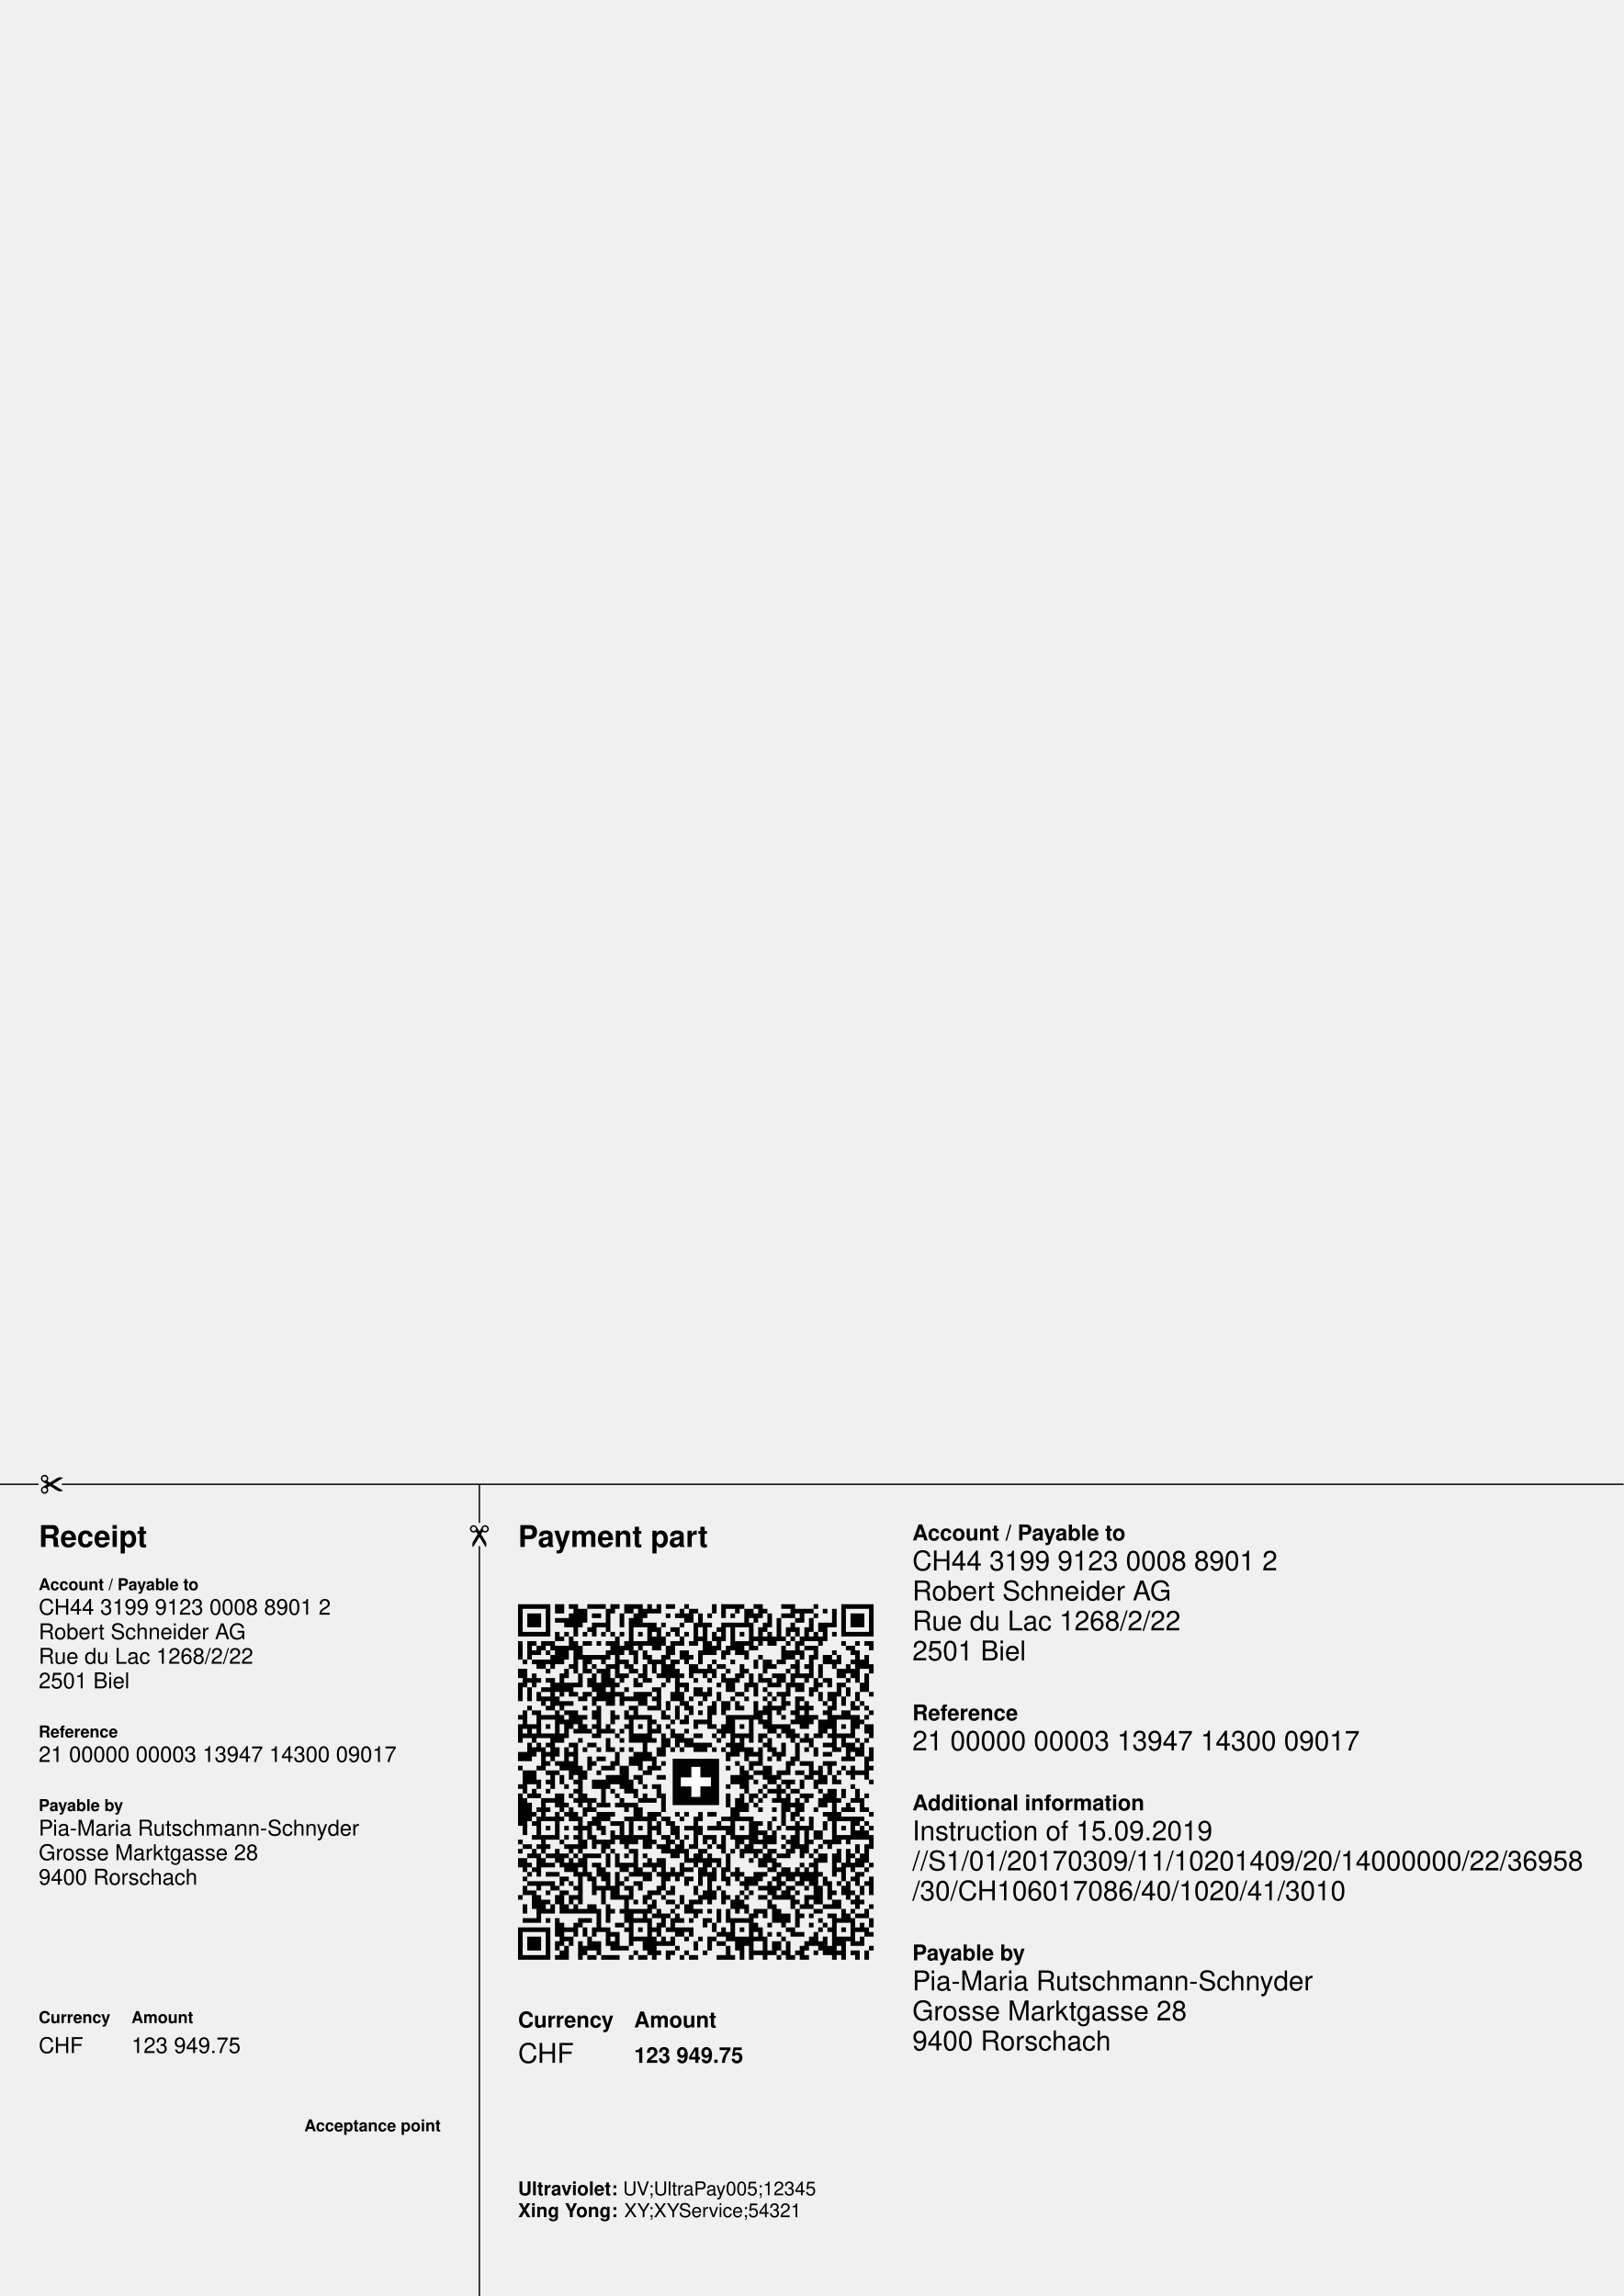
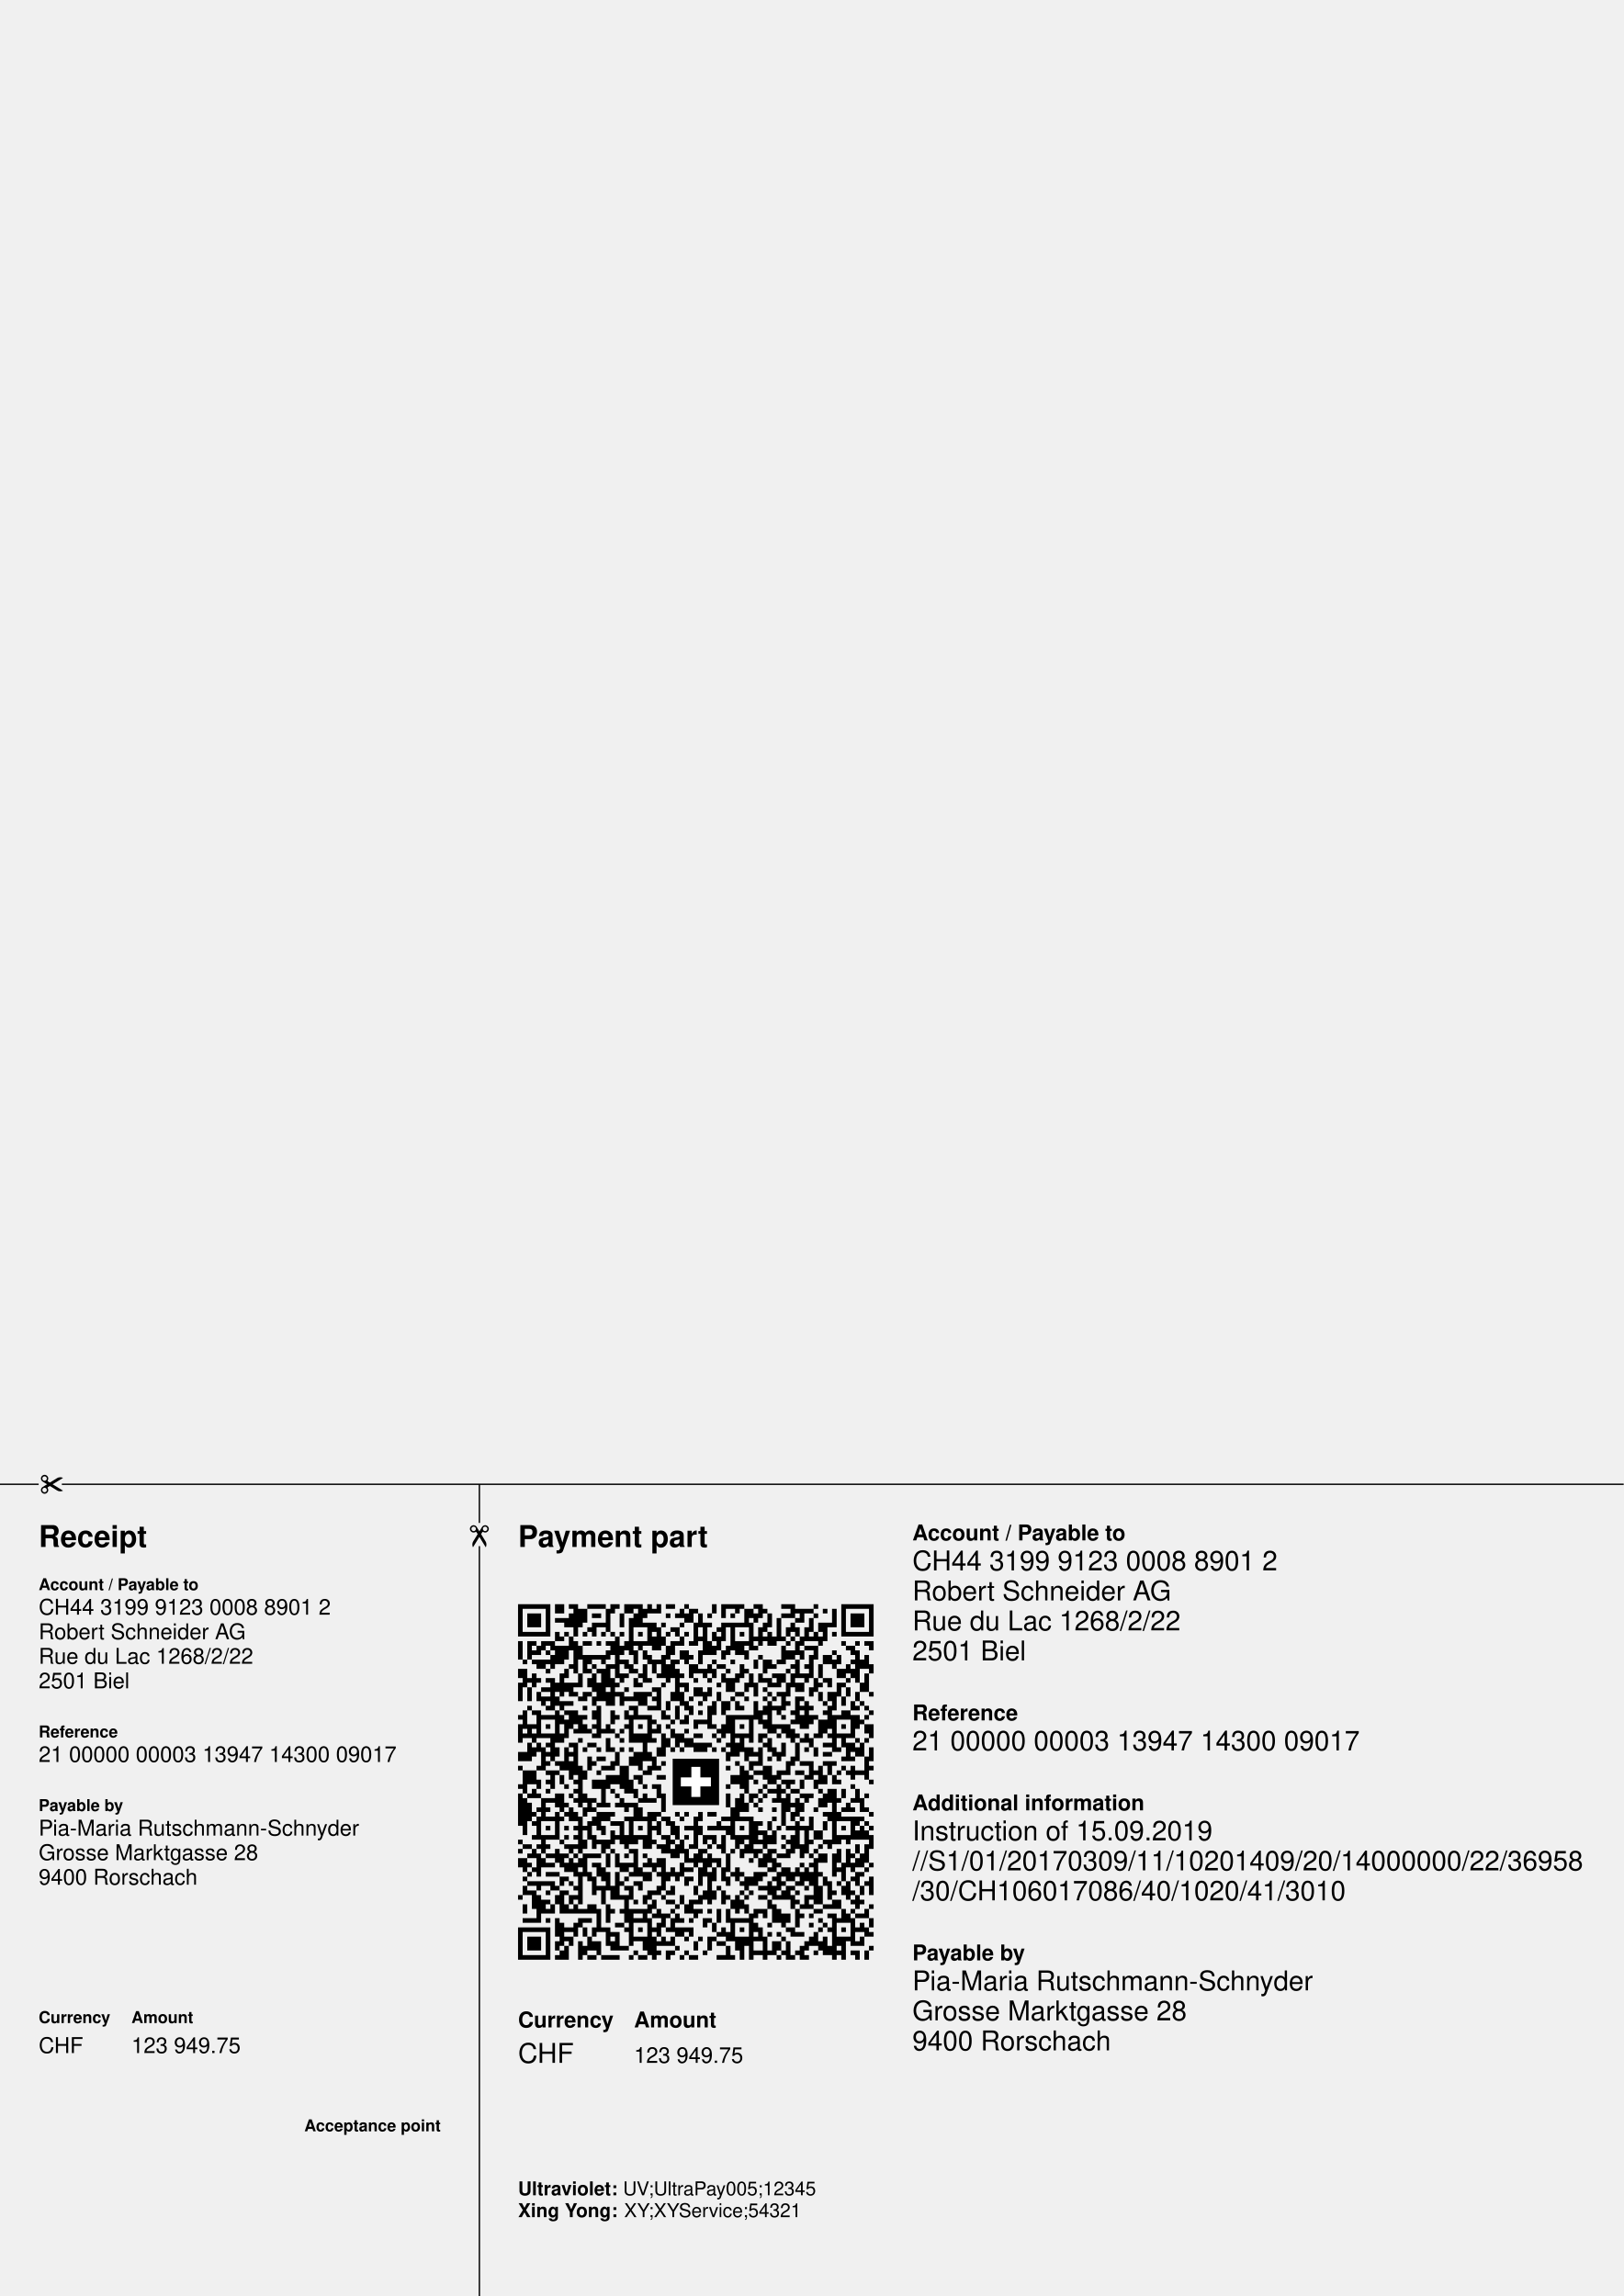
<svg xmlns="http://www.w3.org/2000/svg" width="210mm" height="297mm" version="1.1" viewBox="0 0 595.276 841.89">
  <g font-family="Helvetica,Arial,&quot;Liberation Sans&quot;" transform="translate(0 841.89)">
    <g transform="translate(189.921 0)">
      <text x="0" y="-274.665" font-size="11" font-weight="bold">Payment part</text>
    </g>
    <g transform="translate(189.921 -123.307) scale(1.693)">
      <path d="M0,-77h7v1h-7zm8,0h2v2h-2zm3,0h2v1h-2zm4,0h4v1h-4zm5,0h2v1h-2zm3,0h4v1h-4z m5,0h1v2h-1zm2,0h1v2h-1zm2,0h2v1h-2zm4,0h1v1h-1zm6,0h1v2h-1zm2,0h5v1h-5z m7,0h2v1h-2zm6,0h3v1h-3zm7,0h1v1h-1zm6,0h7v1h-7zm-70,1h1v6h-1zm6,0h1v6h-1z m6,0h3v3h-3zm7,0h1v5h-1zm1,0h1v1h-1zm3,0h2v1h-2zm3,0h2v2h-2zm3,0h1v1h-1z m6,0h1v2h-1zm2,0h1v3h-1zm1,0h1v1h-1zm6,0h1v2h-1zm3,0h1v1h-1zm2,0h2v2h-2z m3,0h2v1h-2zm7,0h5v1h-5zm7,0h1v1h-1zm2,0h1v4h-1zm2,0h1v6h-1zm6,0h1v6h-1z m-74,1h3v3h-3zm9,0h1v3h-1zm5,0h2v1h-2zm6,0h1v3h-1zm3,0h1v3h-1zm7,0h1v1h-1z m2,0h1v1h-1zm2,0h1v2h-1zm3,0h1v3h-1zm2,0h1v1h-1zm5,0h1v1h-1zm5,0h2v1h-2z m3,0h1v3h-1zm3,0h3v1h-3zm4,0h1v2h-1zm3,0h1v1h-1zm8,0h3v3h-3zm-64,1h3v1h-3z m16,0h1v8h-1zm2,0h1v2h-1zm23,0h1v2h-1zm2,0h1v1h-1zm5,0h1v5h-1zm4,0h1v1h-1z m3,0h1v3h-1zm-53,1h1v1h-1zm2,0h1v3h-1zm1,0h1v1h-1zm3,0h3v1h-3zm11,0h3v1h-3z m4,0h1v1h-1zm4,0h1v1h-1zm3,0h1v5h-1zm2,0h1v7h-1zm1,0h1v1h-1zm3,0h5v1h-5z m6,0h1v6h-1zm3,0h1v2h-1zm6,0h1v2h-1zm6,0h2v2h-2zm2,0h1v1h-1zm-52,1h2v1h-2z m13,0h1v4h-1zm1,0h2v1h-2zm4,0h2v1h-2zm10,0h2v1h-2zm3,0h1v5h-1zm6,0h1v4h-1z m6,0h1v2h-1zm2,0h1v2h-1zm2,0h1v3h-1zm-61,1h5v1h-5zm7,0h1v2h-1zm2,0h1v1h-1z m4,0h1v1h-1zm2,0h1v1h-1zm2,0h1v1h-1zm2,0h1v1h-1zm2,0h1v1h-1zm4,0h1v1h-1z m4,0h1v4h-1zm2,0h1v1h-1zm2,0h1v1h-1zm2,0h1v1h-1zm6,0h1v2h-1zm2,0h1v2h-1z m4,0h1v1h-1zm6,0h1v3h-1zm10,0h1v2h-1zm2,0h1v2h-1zm2,0h1v1h-1zm3,0h5v1h-5z m-62,1h1v1h-1zm2,0h1v3h-1zm10,0h1v9h-1zm8,0h1v3h-1zm2,0h1v2h-1zm4,0h1v2h-1z m4,0h1v1h-1zm4,0h1v3h-1zm8,0h1v1h-1zm2,0h1v1h-1zm2,0h1v2h-1zm2,0h1v1h-1z m2,0h1v1h-1zm2,0h1v2h-1zm2,0h1v1h-1zm2,0h1v2h-1zm-65,1h1v4h-1zm2,0h1v4h-1z m1,0h1v1h-1zm2,0h3v1h-3zm7,0h1v7h-1zm2,0h2v1h-2zm3,0h1v1h-1zm2,0h2v1h-2z m4,0h1v2h-1zm2,0h3v1h-3zm8,0h1v3h-1zm1,0h1v1h-1zm3,0h1v1h-1zm4,0h1v3h-1z m6,0h2v3h-2zm2,0h1v1h-1zm9,0h1v1h-1zm2,0h1v3h-1zm10,0h1v1h-1zm3,0h1v1h-1z m2,0h2v1h-2zm-71,1h2v1h-2zm3,0h4v1h-4zm6,0h1v3h-1zm7,0h1v2h-1zm2,0h1v2h-1z m4,0h1v1h-1zm6,0h1v3h-1zm10,0h1v2h-1zm3,0h1v2h-1zm6,0h1v1h-1zm6,0h1v4h-1z m5,0h3v1h-3zm9,0h2v1h-2zm5,0h1v1h-1zm-73,1h2v1h-2zm3,0h1v1h-1zm2,0h3v2h-3z m11,0h1v2h-1zm6,0h1v3h-1zm2,0h1v2h-1zm8,0h2v2h-2zm4,0h1v3h-1zm5,0h1v2h-1z m5,0h1v2h-1zm9,0h2v2h-2zm3,0h1v2h-1zm3,0h1v2h-1zm4,0h1v1h-1zm4,0h2v1h-2z m-65,1h1v3h-1zm7,0h5v1h-5zm14,0h1v2h-1zm3,0h1v5h-1zm6,0h1v1h-1zm15,0h1v1h-1z m11,0h1v5h-1zm3,0h2v2h-2zm3,0h1v2h-1zm4,0h1v6h-1zm2,0h1v3h-1zm-74,1h1v1h-1z m2,0h4v1h-4zm5,0h2v1h-2zm6,0h1v3h-1zm1,0h1v1h-1zm3,0h1v1h-1zm4,0h2v1h-2z m7,0h1v3h-1zm1,0h1v1h-1zm3,0h1v4h-1zm1,0h1v1h-1zm2,0h1v1h-1zm6,0h1v1h-1z m4,0h1v1h-1zm5,0h1v2h-1zm2,0h2v2h-2zm3,0h1v1h-1zm4,0h1v4h-1zm8,0h1v2h-1z m4,0h1v1h-1zm2,0h1v2h-1zm-70,1h2v1h-2zm7,0h1v1h-1zm5,0h1v1h-1zm3,0h1v5h-1z m1,0h1v1h-1zm3,0h2v1h-2zm4,0h1v4h-1zm5,0h1v4h-1zm5,0h2v2h-2zm4,0h1v2h-1z m2,0h2v1h-2zm5,0h1v3h-1zm7,0h1v1h-1zm4,0h1v1h-1zm3,0h1v1h-1zm3,0h1v3h-1z m6,0h1v2h-1zm5,0h1v2h-1zm-76,1h2v2h-2zm6,0h1v1h-1zm4,0h1v2h-1zm5,0h1v1h-1z m2,0h2v1h-2zm7,0h2v1h-2zm10,0h1v7h-1zm5,0h2v1h-2zm3,0h1v2h-1zm3,0h1v1h-1z m4,0h1v1h-1zm4,0h1v1h-1zm5,0h1v1h-1zm11,0h2v2h-2zm3,0h1v2h-1zm-69,1h1v3h-1z m6,0h1v5h-1zm4,0h1v3h-1zm3,0h1v4h-1zm2,0h1v6h-1zm4,0h2v1h-2zm4,0h1v1h-1z m4,0h1v1h-1zm5,0h1v1h-1zm2,0h1v1h-1zm3,0h1v1h-1zm4,0h1v2h-1zm3,0h1v2h-1z m3,0h1v3h-1zm2,0h1v2h-1zm3,0h3v1h-3zm4,0h1v3h-1zm2,0h2v1h-2zm14,0h1v4h-1z m-74,1h2v1h-2zm3,0h1v1h-1zm2,0h2v1h-2zm9,0h1v2h-1zm5,0h1v6h-1zm2,0h1v1h-1z m3,0h1v2h-1zm3,0h1v1h-1zm10,0h1v1h-1zm3,0h1v1h-1zm4,0h2v3h-2zm8,0h2v1h-2z m3,0h2v1h-2zm6,0h1v1h-1zm2,0h1v3h-1zm2,0h2v1h-2zm5,0h1v1h-1zm-71,1h1v4h-1z m1,0h1v1h-1zm6,0h1v6h-1zm1,0h1v2h-1zm2,0h2v2h-2zm2,0h1v1h-1zm5,0h1v4h-1z m4,0h1v1h-1zm5,0h1v1h-1zm5,0h1v1h-1zm4,0h2v1h-2zm8,0h1v1h-1zm6,0h1v2h-1z m2,0h1v3h-1zm3,0h3v1h-3zm4,0h1v3h-1zm2,0h2v2h-2zm5,0h1v1h-1zm2,0h1v1h-1z m2,0h1v3h-1zm1,0h1v1h-1zm4,0h1v2h-1zm-72,1h1v3h-1zm3,0h2v1h-2zm18,0h1v1h-1z m6,0h2v1h-2zm7,0h1v1h-1zm2,0h2v2h-2zm3,0h1v2h-1zm12,0h1v1h-1zm10,0h1v2h-1z m8,0h1v2h-1zm-67,1h1v2h-1zm7,0h2v1h-2zm3,0h2v1h-2zm5,0h1v3h-1zm2,0h2v1h-2z m4,0h3v2h-3zm3,0h1v1h-1zm2,0h1v4h-1zm3,0h1v2h-1zm2,0h1v3h-1zm5,0h1v2h-1z m3,0h1v2h-1zm4,0h2v1h-2zm7,0h1v1h-1zm2,0h2v1h-2zm9,0h1v2h-1zm2,0h2v2h-2z m6,0h1v2h-1zm3,0h1v1h-1zm-71,1h2v1h-2zm3,0h1v2h-1zm5,0h2v1h-2zm3,0h1v2h-1z m6,0h3v1h-3zm7,0h1v1h-1zm8,0h1v1h-1zm9,0h1v1h-1zm3,0h1v1h-1zm4,0h1v1h-1z m2,0h1v1h-1zm2,0h1v3h-1zm3,0h1v6h-1zm1,0h1v1h-1zm9,0h1v2h-1zm-65,1h1v1h-1z m4,0h3v1h-3zm13,0h1v1h-1zm4,0h2v1h-2zm6,0h1v2h-1zm4,0h1v2h-1zm3,0h1v1h-1z m3,0h1v3h-1zm2,0h2v2h-2zm3,0h1v2h-1zm4,0h1v4h-1zm3,0h1v7h-1zm4,0h1v1h-1z m4,0h1v6h-1zm4,0h1v1h-1zm2,0h1v2h-1zm4,0h1v2h-1zm2,0h1v1h-1zm-72,1h1v1h-1z m4,0h1v1h-1zm3,0h1v1h-1zm5,0h1v1h-1zm3,0h1v7h-1zm7,0h2v1h-2zm4,0h2v1h-2z m6,0h1v3h-1zm3,0h1v2h-1zm4,0h1v5h-1zm7,0h1v1h-1zm5,0h1v2h-1zm2,0h2v1h-2z m6,0h1v1h-1zm2,0h1v1h-1zm4,0h1v5h-1zm6,0h1v1h-1zm2,0h1v1h-1zm-74,1h1v4h-1z m2,0h2v1h-2zm5,0h1v7h-1zm2,0h3v1h-3zm6,0h1v2h-1zm4,0h1v3h-1zm3,0h1v2h-1z m2,0h1v2h-1zm6,0h1v2h-1zm8,0h1v1h-1zm5,0h1v1h-1zm8,0h1v3h-1zm4,0h1v1h-1z m3,0h1v1h-1zm7,0h1v1h-1zm4,0h2v2h-2zm6,0h1v1h-1zm-76,1h1v1h-1zm4,0h1v5h-1z m1,0h3v1h-3zm4,0h1v2h-1zm2,0h3v2h-3zm3,0h1v1h-1zm7,0h1v1h-1zm3,0h1v6h-1z m2,0h3v1h-3zm6,0h1v1h-1zm4,0h1v2h-1zm9,0h2v4h-2zm2,0h4v1h-4zm10,0h1v1h-1z m4,0h1v3h-1zm2,0h2v1h-2zm5,0h1v8h-1zm1,0h1v1h-1zm3,0h2v3h-2zm3,0h1v1h-1z m-65,1h1v4h-1zm18,0h1v5h-1zm1,0h1v1h-1zm4,0h1v1h-1zm2,0h1v1h-1zm3,0h3v1h-3z m12,0h1v5h-1zm3,0h1v2h-1zm6,0h1v1h-1zm4,0h1v1h-1zm2,0h2v3h-2zm9,0h1v1h-1z m-74,1h1v4h-1zm2,0h1v3h-1zm1,0h1v1h-1zm3,0h1v1h-1zm5,0h1v1h-1zm2,0h2v2h-2z m3,0h1v1h-1zm3,0h1v2h-1zm4,0h1v1h-1zm3,0h1v1h-1zm4,0h1v2h-1zm2,0h1v1h-1z m6,0h1v1h-1zm4,0h1v1h-1zm2,0h1v3h-1zm4,0h1v1h-1zm7,0h4v1h-4zm15,0h1v1h-1z m5,0h2v2h-2zm-63,1h1v1h-1zm3,0h1v1h-1zm3,0h1v1h-1zm2,0h1v1h-1zm2,0h1v1h-1z m7,0h1v1h-1zm4,0h1v2h-1zm3,0h1v1h-1zm7,0h1v1h-1zm12,0h1v1h-1zm2,0h3v1h-3z m15,0h1v2h-1zm-71,1h1v1h-1zm2,0h1v2h-1zm2,0h3v1h-3zm4,0h1v2h-1zm7,0h1v1h-1z m5,0h1v1h-1zm4,0h3v2h-3zm6,0h1v5h-1zm3,0h2v2h-2zm4,0h2v1h-2zm4,0h1v1h-1z m4,0h1v5h-1zm1,0h3v1h-3zm5,0h2v1h-2zm4,0h1v1h-1zm2,0h3v1h-3zm4,0h1v2h-1z m2,0h2v1h-2zm3,0h1v1h-1zm2,0h3v1h-3zm7,0h1v1h-1zm-69,1h1v5h-1zm6,0h1v1h-1z m6,0h1v3h-1zm3,0h1v1h-1zm7,0h1v1h-1zm3,0h1v2h-1zm4,0h2v2h-2zm7,0h1v1h-1z m5,0h1v3h-1zm4,0h1v1h-1zm2,0h1v3h-1zm5,0h1v1h-1zm2,0h1v1h-1zm2,0h1v2h-1z m7,0h1v2h-1zm3,0h1v1h-1zm2,0h1v1h-1zm-73,1h1v4h-1zm2,0h1v2h-1zm2,0h1v1h-1z m5,0h2v1h-2zm4,0h2v1h-2zm12,0h1v4h-1zm7,0h1v1h-1zm4,0h3v2h-3zm3,0h1v1h-1z m4,0h1v1h-1zm2,0h1v3h-1zm6,0h1v1h-1zm4,0h1v3h-1zm3,0h1v4h-1zm6,0h2v1h-2z m5,0h2v2h-2zm3,0h1v3h-1zm-71,1h1v2h-1zm2,0h1v5h-1zm3,0h1v2h-1zm2,0h1v5h-1z m2,0h1v6h-1zm2,0h1v1h-1zm3,0h1v1h-1zm3,0h1v1h-1zm2,0h1v1h-1zm2,0h1v1h-1z m6,0h1v2h-1zm3,0h1v1h-1zm2,0h1v1h-1zm7,0h1v1h-1zm2,0h1v1h-1zm5,0h2v2h-2z m3,0h1v4h-1zm3,0h1v2h-1zm7,0h1v1h-1zm2,0h1v2h-1zm5,0h1v1h-1zm4,0h1v2h-1z m3,0h1v3h-1zm-76,1h2v2h-2zm6,0h1v1h-1zm5,0h1v1h-1zm10,0h1v3h-1zm4,0h2v3h-2z m3,0h1v2h-1zm17,0h1v2h-1zm6,0h1v1h-1zm5,0h1v2h-1zm10,0h2v1h-2zm5,0h1v2h-1z m-56,1h1v3h-1zm2,0h2v1h-2zm7,0h1v2h-1zm5,0h1v3h-1zm20,0h1v1h-1zm5,0h1v1h-1z m5,0h1v2h-1zm11,0h1v1h-1zm2,0h1v1h-1zm3,0h1v5h-1zm-69,1h1v1h-1zm2,0h2v1h-2z m3,0h1v4h-1zm5,0h1v1h-1zm4,0h1v2h-1zm11,0h1v1h-1zm16,0h1v1h-1zm3,0h2v1h-2z m8,0h1v3h-1zm3,0h3v1h-3zm5,0h3v1h-3zm-66,1h1v1h-1zm4,0h1v1h-1zm5,0h1v1h-1z m4,0h1v9h-1zm5,0h2v1h-2zm4,0h2v5h-2zm4,0h1v1h-1zm2,0h1v2h-1zm2,0h1v1h-1z m15,0h1v1h-1zm3,0h1v5h-1zm2,0h1v1h-1zm3,0h2v3h-2zm10,0h1v3h-1zm2,0h1v4h-1z m2,0h1v2h-1zm3,0h1v1h-1zm2,0h1v3h-1zm4,0h1v1h-1zm-75,1h3v3h-3zm5,0h3v1h-3z m8,0h1v2h-1zm3,0h1v1h-1zm10,0h1v1h-1zm22,0h1v5h-1zm2,0h2v1h-2zm5,0h2v1h-2z m4,0h2v1h-2zm4,0h1v1h-1zm5,0h1v1h-1zm2,0h1v1h-1zm2,0h2v1h-2zm-66,1h1v3h-1z m2,0h1v2h-1zm10,0h3v2h-3zm6,0h2v1h-2zm5,0h2v1h-2zm16,0h2v2h-2zm4,0h1v1h-1z m5,0h2v1h-2zm7,0h1v1h-1zm4,0h1v2h-1zm2,0h1v2h-1zm-64,1h1v2h-1zm2,0h1v1h-1z m6,0h1v1h-1zm4,0h3v2h-3zm8,0h1v3h-1zm2,0h1v1h-1zm25,0h1v1h-1zm3,0h2v1h-2z m3,0h3v1h-3zm4,0h1v2h-1zm3,0h1v2h-1zm5,0h1v1h-1zm7,0h1v1h-1zm-76,1h2v1h-2z m10,0h1v1h-1zm9,0h1v1h-1zm8,0h1v1h-1zm2,0h2v1h-2zm16,0h1v1h-1zm8,0h1v1h-1z m3,0h1v4h-1zm2,0h1v1h-1zm14,0h1v1h-1zm-71,1h1v1h-1zm2,0h1v2h-1zm3,0h1v1h-1z m6,0h1v1h-1zm6,0h1v4h-1zm2,0h1v1h-1zm3,0h1v1h-1zm2,0h1v2h-1zm5,0h1v2h-1z m22,0h1v1h-1zm2,0h2v1h-2zm3,0h1v1h-1zm2,0h2v1h-2zm6,0h1v1h-1zm2,0h2v3h-2z m3,0h1v2h-1zm3,0h1v3h-1zm-73,1h1v7h-1zm2,0h1v1h-1zm2,0h1v1h-1zm4,0h2v3h-2z m3,0h1v1h-1zm3,0h1v2h-1zm7,0h1v1h-1zm6,0h1v2h-1zm4,0h1v4h-1zm14,0h1v3h-1z m3,0h1v4h-1zm2,0h2v1h-2zm3,0h1v1h-1zm5,0h1v4h-1zm3,0h3v1h-3zm5,0h1v3h-1z m9,0h1v1h-1zm-74,1h1v8h-1zm4,0h1v5h-1zm1,0h2v1h-2zm6,0h1v1h-1zm3,0h1v3h-1z m1,0h1v1h-1zm6,0h1v2h-1zm4,0h1v1h-1zm2,0h2v1h-2zm19,0h1v5h-1zm3,0h1v1h-1z m2,0h1v1h-1zm3,0h1v1h-1zm2,0h1v6h-1zm3,0h1v4h-1zm2,0h1v1h-1zm3,0h1v2h-1z m4,0h1v1h-1zm3,0h1v1h-1zm2,0h1v3h-1zm-72,1h1v4h-1zm8,0h1v1h-1zm7,0h1v1h-1z m2,0h1v1h-1zm2,0h1v1h-1zm2,0h3v1h-3zm26,0h1v2h-1zm2,0h1v1h-1zm8,0h1v1h-1z m2,0h1v2h-1zm7,0h1v9h-1zm3,0h1v2h-1zm-67,1h1v1h-1zm2,0h1v1h-1zm3,0h1v1h-1z m2,0h1v3h-1zm3,0h1v2h-1zm2,0h1v1h-1zm7,0h1v1h-1zm2,0h2v3h-2zm21,0h1v7h-1z m6,0h1v1h-1zm3,0h1v1h-1zm9,0h1v1h-1zm6,0h1v1h-1zm2,0h1v1h-1zm3,0h1v1h-1z m-72,1h1v1h-1zm5,0h1v6h-1zm2,0h1v1h-1zm2,0h1v2h-1zm5,0h3v2h-3zm3,0h1v1h-1z m8,0h1v8h-1zm1,0h2v1h-2zm5,0h1v1h-1zm2,0h1v1h-1zm3,0h1v2h-1zm2,0h2v1h-2z m18,0h1v2h-1zm7,0h2v1h-2zm3,0h1v2h-1zm7,0h1v1h-1zm-72,1h1v5h-1zm2,0h2v1h-2z m3,0h1v1h-1zm4,0h1v8h-1zm3,0h1v2h-1zm7,0h2v1h-2zm4,0h1v1h-1zm2,0h1v1h-1z m2,0h2v1h-2zm4,0h1v1h-1zm3,0h1v7h-1zm6,0h2v1h-2zm4,0h3v1h-3zm7,0h1v1h-1z m6,0h1v1h-1zm2,0h1v3h-1zm4,0h1v1h-1zm3,0h5v1h-5zm-67,1h1v1h-1zm12,0h1v4h-1z m2,0h1v2h-1zm3,0h3v1h-3zm4,0h1v5h-1zm6,0h1v3h-1zm2,0h2v1h-2zm11,0h1v2h-1z m7,0h2v5h-2zm2,0h1v1h-1zm2,0h1v2h-1zm6,0h1v6h-1zm6,0h1v2h-1zm6,0h1v4h-1z m1,0h1v1h-1zm2,0h1v1h-1zm-69,1h1v1h-1zm4,0h1v1h-1zm2,0h1v1h-1zm2,0h1v1h-1z m4,0h1v2h-1zm4,0h1v4h-1zm4,0h1v1h-1zm3,0h1v1h-1zm4,0h2v2h-2zm3,0h2v1h-2z m3,0h1v2h-1zm2,0h2v1h-2zm3,0h2v1h-2zm4,0h1v1h-1zm8,0h1v1h-1zm2,0h2v1h-2z m3,0h2v1h-2zm9,0h1v1h-1zm4,0h1v3h-1zm2,0h1v1h-1zm-56,1h1v3h-1zm25,0h1v1h-1z m7,0h2v1h-2zm3,0h1v3h-1zm7,0h1v5h-1zm2,0h2v2h-2zm9,0h1v2h-1zm2,0h1v2h-1z m-72,1h1v1h-1zm2,0h1v4h-1zm1,0h2v1h-2zm4,0h1v1h-1zm2,0h1v1h-1zm4,0h1v3h-1z m5,0h1v1h-1zm2,0h1v3h-1zm2,0h3v1h-3zm6,0h2v1h-2zm3,0h1v1h-1zm2,0h1v1h-1z m4,0h3v1h-3zm4,0h1v4h-1zm3,0h2v2h-2zm2,0h1v1h-1zm4,0h2v2h-2zm4,0h1v1h-1z m2,0h1v4h-1zm10,0h3v1h-3zm7,0h1v3h-1zm-76,1h1v1h-1zm9,0h1v1h-1zm5,0h1v2h-1z m3,0h3v1h-3zm8,0h1v1h-1zm2,0h1v2h-1zm2,0h1v1h-1zm3,0h1v3h-1zm1,0h1v1h-1z m2,0h1v3h-1zm5,0h1v1h-1zm2,0h1v1h-1zm10,0h1v1h-1zm6,0h1v1h-1zm5,0h1v1h-1z m3,0h2v1h-2zm3,0h1v1h-1zm2,0h1v1h-1zm-70,1h2v1h-2zm3,0h1v1h-1zm2,0h1v1h-1z m4,0h3v1h-3zm8,0h2v1h-2zm12,0h2v1h-2zm4,0h1v3h-1zm3,0h1v1h-1zm4,0h1v1h-1z m2,0h1v1h-1zm4,0h1v1h-1zm2,0h2v2h-2zm4,0h1v1h-1zm4,0h1v1h-1zm4,0h1v3h-1z m4,0h1v1h-1zm2,0h1v1h-1zm6,0h1v2h-1zm2,0h1v4h-1zm-75,1h1v1h-1zm3,0h1v2h-1z m5,0h1v3h-1zm3,0h1v1h-1zm7,0h1v1h-1zm2,0h1v1h-1zm4,0h2v1h-2zm7,0h1v1h-1z m2,0h1v2h-1zm3,0h1v3h-1zm3,0h1v3h-1zm1,0h1v1h-1zm6,0h1v1h-1zm2,0h1v2h-1z m3,0h2v1h-2zm3,0h1v3h-1zm1,0h1v1h-1zm3,0h1v2h-1zm6,0h1v1h-1zm5,0h1v3h-1z m2,0h1v4h-1zm-69,1h1v1h-1zm2,0h1v5h-1zm2,0h2v1h-2zm3,0h1v3h-1zm1,0h1v1h-1z m2,0h1v1h-1zm2,0h1v5h-1zm1,0h3v1h-3zm4,0h1v3h-1zm2,0h1v3h-1zm2,0h1v1h-1z m2,0h1v5h-1zm2,0h1v1h-1zm11,0h1v3h-1zm3,0h1v3h-1zm4,0h1v4h-1zm6,0h1v1h-1z m2,0h1v3h-1zm3,0h2v1h-2zm7,0h1v1h-1zm2,0h2v2h-2zm3,0h1v5h-1zm4,0h1v1h-1z m2,0h1v3h-1zm-74,1h2v2h-2zm5,0h1v2h-1zm6,0h1v3h-1zm2,0h1v2h-1zm15,0h1v2h-1z m2,0h2v2h-2zm7,0h1v1h-1zm3,0h1v4h-1zm2,0h2v1h-2zm8,0h1v1h-1zm2,0h1v2h-1z m3,0h1v3h-1zm9,0h1v10h-1zm9,0h1v2h-1zm-71,1h1v1h-1zm4,0h2v1h-2zm4,0h1v2h-1z m2,0h1v3h-1zm4,0h2v1h-2zm6,0h2v2h-2zm2,0h1v1h-1zm3,0h1v1h-1zm2,0h1v2h-1z m6,0h1v3h-1zm8,0h1v1h-1zm13,0h1v1h-1zm5,0h1v1h-1zm2,0h1v1h-1zm7,0h1v4h-1z m2,0h1v2h-1zm4,0h1v1h-1zm-75,1h1v1h-1zm2,0h1v1h-1zm14,0h2v2h-2zm9,0h1v2h-1z m5,0h1v5h-1zm2,0h1v2h-1zm3,0h2v1h-2zm3,0h1v4h-1zm3,0h1v3h-1zm2,0h1v3h-1z m3,0h1v3h-1zm7,0h1v1h-1zm3,0h2v2h-2zm3,0h1v2h-1zm2,0h1v3h-1zm7,0h1v1h-1z m6,0h1v1h-1zm-73,1h1v1h-1zm4,0h3v1h-3zm7,0h1v7h-1zm2,0h1v2h-1zm4,0h1v4h-1z m2,0h1v6h-1zm3,0h1v1h-1zm3,0h2v2h-2zm3,0h1v1h-1zm2,0h1v2h-1zm2,0h1v2h-1z m7,0h1v7h-1zm5,0h1v1h-1zm2,0h1v1h-1zm3,0h2v2h-2zm2,0h1v1h-1zm3,0h1v4h-1z m3,0h1v2h-1zm2,0h1v3h-1zm2,0h1v3h-1zm2,0h1v1h-1zm8,0h1v3h-1zm1,0h1v1h-1z m-73,1h1v1h-1zm8,0h2v1h-2zm7,0h1v4h-1zm2,0h1v1h-1zm5,0h1v1h-1zm13,0h2v1h-2z m9,0h1v2h-1zm4,0h2v2h-2zm6,0h1v1h-1zm3,0h1v1h-1zm8,0h1v2h-1zm6,0h1v1h-1z m4,0h1v4h-1zm-74,1h6v1h-6zm7,0h1v1h-1zm2,0h1v1h-1zm11,0h1v1h-1zm3,0h2v1h-2z m11,0h1v1h-1zm12,0h1v1h-1zm3,0h1v1h-1zm3,0h1v3h-1zm3,0h1v1h-1zm3,0h1v1h-1z m7,0h1v4h-1zm2,0h1v1h-1zm2,0h1v4h-1zm4,0h1v1h-1zm-74,1h1v2h-1zm3,0h1v1h-1z m3,0h2v1h-2zm5,0h1v1h-1zm5,0h2v1h-2zm3,0h1v3h-1zm3,0h2v1h-2zm3,0h1v1h-1z m4,0h1v2h-1zm3,0h1v2h-1zm5,0h1v2h-1zm5,0h1v1h-1zm6,0h1v1h-1zm3,0h2v1h-2z m3,0h1v3h-1zm3,0h1v3h-1zm1,0h1v1h-1zm3,0h1v1h-1zm3,0h1v4h-1zm5,0h1v2h-1z m4,0h1v2h-1zm-72,1h2v1h-2zm4,0h1v1h-1zm3,0h1v5h-1zm1,0h1v1h-1zm8,0h1v3h-1z m6,0h1v2h-1zm4,0h2v1h-2zm4,0h1v1h-1zm8,0h1v2h-1zm2,0h1v2h-1zm2,0h1v3h-1z m4,0h1v1h-1zm2,0h1v1h-1zm7,0h1v2h-1zm3,0h1v1h-1zm8,0h1v1h-1zm4,0h1v1h-1z m-72,1h1v1h-1zm3,0h2v3h-2zm5,0h1v2h-1zm3,0h2v1h-2zm11,0h2v1h-2zm5,0h2v1h-2z m4,0h1v1h-1zm4,0h1v2h-1zm4,0h1v2h-1zm6,0h1v1h-1zm2,0h1v4h-1zm2,0h1v1h-1z m3,0h2v1h-2zm4,0h1v1h-1zm3,0h1v3h-1zm3,0h1v3h-1zm1,0h1v1h-1zm10,0h1v3h-1z m-68,1h1v3h-1zm1,0h1v1h-1zm5,0h1v1h-1zm12,0h1v5h-1zm2,0h1v1h-1zm2,0h1v1h-1z m2,0h1v2h-1zm3,0h2v1h-2zm5,0h1v3h-1zm1,0h1v1h-1zm8,0h1v2h-1zm2,0h1v2h-1z m6,0h1v2h-1zm6,0h1v1h-1zm8,0h2v2h-2zm4,0h1v1h-1zm2,0h1v1h-1zm-73,1h1v2h-1z m6,0h1v2h-1zm3,0h1v2h-1zm2,0h1v2h-1zm3,0h2v2h-2zm4,0h1v4h-1zm9,0h1v2h-1z m6,0h1v1h-1zm2,0h1v2h-1zm13,0h1v2h-1zm6,0h1v4h-1zm6,0h1v1h-1zm2,0h1v1h-1z m3,0h2v1h-2zm10,0h1v1h-1zm-72,1h1v3h-1zm2,0h1v1h-1zm5,0h1v1h-1zm2,0h2v1h-2z m4,0h1v5h-1zm3,0h1v1h-1zm2,0h1v1h-1zm2,0h1v8h-1zm1,0h3v1h-3zm5,0h1v2h-1z m3,0h1v1h-1zm5,0h2v1h-2zm3,0h1v1h-1zm2,0h1v3h-1zm2,0h1v3h-1zm6,0h3v1h-3z m5,0h1v3h-1zm4,0h1v4h-1zm4,0h2v1h-2zm6,0h1v3h-1zm2,0h1v1h-1zm3,0h1v2h-1z m-48,1h1v2h-1zm2,0h1v1h-1zm2,0h1v3h-1zm1,0h1v1h-1zm2,0h1v2h-1zm4,0h1v1h-1z m12,0h1v10h-1zm1,0h1v1h-1zm2,0h1v1h-1zm4,0h2v2h-2zm4,0h1v1h-1zm2,0h1v1h-1z m4,0h2v1h-2zm4,0h1v2h-1zm2,0h2v1h-2zm-72,1h3v1h-3zm5,0h1v1h-1zm2,0h1v4h-1z m5,0h3v1h-3zm12,0h2v1h-2zm3,0h1v8h-1zm5,0h1v3h-1zm2,0h1v1h-1zm2,0h1v1h-1z m3,0h2v1h-2zm6,0h1v5h-1zm1,0h3v1h-3zm18,0h1v1h-1zm3,0h1v9h-1zm1,0h1v1h-1z m3,0h1v6h-1zm4,0h1v2h-1zm-67,1h1v5h-1zm3,0h1v3h-1zm1,0h1v1h-1zm8,0h2v1h-2z m9,0h1v3h-1zm10,0h1v1h-1zm2,0h1v2h-1zm9,0h1v2h-1zm3,0h1v1h-1zm3,0h1v1h-1z m6,0h1v1h-1zm3,0h1v1h-1zm8,0h1v2h-1zm-74,1h7v1h-7zm10,0h2v1h-2zm4,0h1v2h-1z m2,0h1v2h-1zm2,0h2v1h-2zm5,0h1v1h-1zm3,0h1v1h-1zm3,0h1v1h-1zm3,0h1v1h-1z m2,0h4v1h-4zm10,0h1v2h-1zm4,0h1v1h-1zm4,0h1v3h-1zm6,0h2v1h-2zm7,0h1v1h-1z m2,0h1v1h-1zm3,0h1v1h-1zm3,0h1v1h-1zm2,0h1v2h-1zm-75,1h1v6h-1zm6,0h1v6h-1z m13,0h3v1h-3zm15,0h2v1h-2zm3,0h1v1h-1zm6,0h1v1h-1zm2,0h1v2h-1zm9,0h1v1h-1z m2,0h1v1h-1zm3,0h3v1h-3zm5,0h1v3h-1zm12,0h1v1h-1zm-74,1h3v3h-3zm8,0h2v1h-2z m5,0h1v3h-1zm4,0h1v2h-1zm2,0h1v3h-1zm4,0h3v1h-3zm4,0h1v5h-1zm2,0h1v2h-1z m2,0h1v2h-1zm3,0h1v1h-1zm3,0h1v1h-1zm2,0h1v3h-1zm1,0h1v1h-1zm5,0h3v2h-3z m4,0h1v1h-1zm2,0h1v5h-1zm4,0h1v1h-1zm6,0h1v2h-1zm3,0h1v4h-1zm3,0h2v2h-2z m2,0h1v1h-1zm3,0h1v2h-1zm-66,1h1v2h-1zm3,0h1v1h-1zm2,0h1v4h-1zm3,0h2v2h-2z m4,0h1v2h-1zm7,0h1v2h-1zm3,0h1v1h-1zm2,0h1v1h-1zm6,0h1v2h-1zm5,0h2v1h-2z m12,0h2v2h-2zm3,0h1v4h-1zm4,0h1v2h-1zm3,0h1v2h-1zm8,0h1v1h-1zm-63,1h1v3h-1z m4,0h1v2h-1zm8,0h2v1h-2zm12,0h1v1h-1zm11,0h1v3h-1zm2,0h2v1h-2zm14,0h1v3h-1z m6,0h1v2h-1zm3,0h1v3h-1zm6,0h1v1h-1zm-67,1h1v2h-1zm8,0h1v1h-1zm8,0h1v1h-1z m5,0h1v1h-1zm2,0h2v1h-2zm4,0h1v1h-1zm4,0h1v1h-1zm8,0h1v2h-1zm3,0h2v1h-2z m3,0h2v1h-2zm3,0h1v1h-1zm3,0h1v1h-1zm4,0h1v1h-1zm5,0h1v1h-1zm3,0h2v1h-2z m3,0h1v2h-1zm-74,1h5v1h-5zm7,0h1v1h-1zm7,0h2v1h-2zm3,0h4v1h-4zm6,0h1v1h-1z m2,0h2v1h-2zm6,0h1v1h-1zm3,0h1v1h-1zm2,0h2v1h-2zm6,0h2v1h-2zm3,0h1v1h-1z m10,0h1v1h-1zm3,0h1v1h-1zm3,0h1v1h-1zm11,0h1v1h-1z" fill="#000000" />
    </g>
    <g transform="translate(189.921 -123.307)">
      <path d="M56.693,-73.701h17.008v17.008h-17.008z" fill="#000000" />
      <path d="M63.543,-70.709h3.307v11.024h-3.307zm-3.858,3.858h11.024v3.307h-11.024z" fill="#FFFFFF" />
    </g>
    <g transform="translate(189.921 0)">
      <text x="0" y="-98.482" font-size="8" font-weight="bold">Currency</text>
      <text x="0" y="-85.482" font-size="10">CHF</text>
      <text x="42.52" y="-98.482" font-size="8" font-weight="bold">Amount</text>
-       <text x="42.52" y="-85.482" font-size="8" font-weight="bold">123 949.75</text>
+       <text x="42.52" y="-85.482" font-size="8">123 949.75</text>
    </g>
    <g transform="translate(334.488 0)">
      <text x="0" y="-277.065" font-size="8" font-weight="bold">Account / Payable to</text>
      <text x="0" y="-266.065" font-size="10">CH44 3199 9123 0008 8901 2</text>
      <text x="0" y="-255.065" font-size="10">Robert Schneider AG</text>
      <text x="0" y="-244.065" font-size="10">Rue du Lac 1268/2/22</text>
      <text x="0" y="-233.065" font-size="10">2501 Biel</text>
      <text x="0" y="-211.065" font-size="8" font-weight="bold">Reference</text>
      <text x="0" y="-200.065" font-size="10">21 00000 00003 13947 14300 09017</text>
      <text x="0" y="-178.065" font-size="8" font-weight="bold">Additional information</text>
      <text x="0" y="-167.065" font-size="10">Instruction of 15.09.2019</text>
      <text x="0" y="-156.065" font-size="10">//S1/01/20170309/11/10201409/20/14000000/22/36958</text>
      <text x="0" y="-145.065" font-size="10">/30/CH106017086/40/1020/41/3010</text>
      <text x="0" y="-123.065" font-size="8" font-weight="bold">Payable by</text>
      <text x="0" y="-112.065" font-size="10">Pia-Maria Rutschmann-Schnyder</text>
      <text x="0" y="-101.065" font-size="10">Grosse Marktgasse 28</text>
      <text x="0" y="-90.065" font-size="10">9400 Rorschach</text>
    </g>
    <g transform="translate(189.921 0)">
      <text x="0" y="-36.92" font-size="7" font-weight="bold">Ultraviolet: </text>
      <text x="38.507" y="-36.92" font-size="7">UV;UltraPay005;12345</text>
      <text x="0" y="-28.92" font-size="7" font-weight="bold">Xing Yong: </text>
      <text x="38.892" y="-28.92" font-size="7">XY;XYService;54321</text>
    </g>
    <g transform="translate(14.173 0)">
      <text x="0" y="-274.665" font-size="11" font-weight="bold">Receipt</text>
      <text x="0" y="-258.822" font-size="6" font-weight="bold">Account / Payable to</text>
      <text x="0" y="-249.822" font-size="8">CH44 3199 9123 0008 8901 2</text>
      <text x="0" y="-240.822" font-size="8">Robert Schneider AG</text>
      <text x="0" y="-231.822" font-size="8">Rue du Lac 1268/2/22</text>
      <text x="0" y="-222.822" font-size="8">2501 Biel</text>
      <text x="0" y="-204.822" font-size="6" font-weight="bold">Reference</text>
      <text x="0" y="-195.822" font-size="8">21 00000 00003 13947 14300 09017</text>
      <text x="0" y="-177.822" font-size="6" font-weight="bold">Payable by</text>
      <text x="0" y="-168.822" font-size="8">Pia-Maria Rutschmann-Schnyder</text>
      <text x="0" y="-159.822" font-size="8">Grosse Marktgasse 28</text>
      <text x="0" y="-150.822" font-size="8">9400 Rorschach</text>
      <text x="0" y="-100.082" font-size="6" font-weight="bold">Currency</text>
      <text x="0" y="-89.082" font-size="8">CHF</text>
      <text x="34.016" y="-100.082" font-size="6" font-weight="bold">Amount</text>
      <text x="34.016" y="-89.082" font-size="8">123 949.75</text>
      <text x="97.392" y="-60.397" font-size="6" font-weight="bold">Acceptance point</text>
    </g>
    <path d="M175.748,0l0,-274.961m0,-8.504l0,-14.173m-175.748,0l14.173,0m8.504,0l572.598,0" stroke="#000000" stroke-width="0.5" fill="none" />
    <g transform="translate(172.687 -274.535) scale(0.006)">
      <path d="M131.754,-359.388c-33.041,54.539,-52.384,110.154,-52.384,192.144c0,62.702,15.27,120.654,41.122,167.596l567.598,-926.232c10.25,-16.724,34.279,-23.091,63.969,-5.805c33.06,19.242,71.495,30.268,112.507,30.268 c123.676,0,223.937,-100.261,223.937,-223.937c0,-123.676,-100.261,-223.937,-223.937,-223.937c-76.348,0,-143.773,38.208,-184.195,96.548l-548.617,893.353zm728.561,-904.861c75.929,0,137.48,61.551,137.48,137.48 c0,75.929,-61.551,137.48,-137.48,137.48c-75.929,0,-137.48,-61.551,-137.48,-137.48c0,-75.929,61.551,-137.48,137.48,-137.48z" fill="#000000" />
    </g>
    <g transform="translate(178.809 -274.535) scale(-0.006 0.006)">
      <path d="M131.754,-359.388c-33.041,54.539,-52.384,110.154,-52.384,192.144c0,62.702,15.27,120.654,41.122,167.596l567.598,-926.232c10.25,-16.724,34.279,-23.091,63.969,-5.805c33.06,19.242,71.495,30.268,112.507,30.268 c123.676,0,223.937,-100.261,223.937,-223.937c0,-123.676,-100.261,-223.937,-223.937,-223.937c-76.348,0,-143.773,38.208,-184.195,96.548l-548.617,893.353zm728.561,-904.861c75.929,0,137.48,61.551,137.48,137.48 c0,75.929,-61.551,137.48,-137.48,137.48c-75.929,0,-137.48,-61.551,-137.48,-137.48c0,-75.929,61.551,-137.48,137.48,-137.48z" fill="#000000" />
    </g>
    <g transform="translate(23.102 -294.576) rotate(-90) scale(0.006)">
      <path d="M131.754,-359.388c-33.041,54.539,-52.384,110.154,-52.384,192.144c0,62.702,15.27,120.654,41.122,167.596l567.598,-926.232c10.25,-16.724,34.279,-23.091,63.969,-5.805c33.06,19.242,71.495,30.268,112.507,30.268 c123.676,0,223.937,-100.261,223.937,-223.937c0,-123.676,-100.261,-223.937,-223.937,-223.937c-76.348,0,-143.773,38.208,-184.195,96.548l-548.617,893.353zm728.561,-904.861c75.929,0,137.48,61.551,137.48,137.48 c0,75.929,-61.551,137.48,-137.48,137.48c-75.929,0,-137.48,-61.551,-137.48,-137.48c0,-75.929,61.551,-137.48,137.48,-137.48z" fill="#000000" />
    </g>
    <g transform="translate(23.102 -300.699) rotate(-90) scale(-0.006 0.006)">
      <path d="M131.754,-359.388c-33.041,54.539,-52.384,110.154,-52.384,192.144c0,62.702,15.27,120.654,41.122,167.596l567.598,-926.232c10.25,-16.724,34.279,-23.091,63.969,-5.805c33.06,19.242,71.495,30.268,112.507,30.268 c123.676,0,223.937,-100.261,223.937,-223.937c0,-123.676,-100.261,-223.937,-223.937,-223.937c-76.348,0,-143.773,38.208,-184.195,96.548l-548.617,893.353zm728.561,-904.861c75.929,0,137.48,61.551,137.48,137.48 c0,75.929,-61.551,137.48,-137.48,137.48c-75.929,0,-137.48,-61.551,-137.48,-137.48c0,-75.929,61.551,-137.48,137.48,-137.48z" fill="#000000" />
    </g>
  </g>
</svg>
